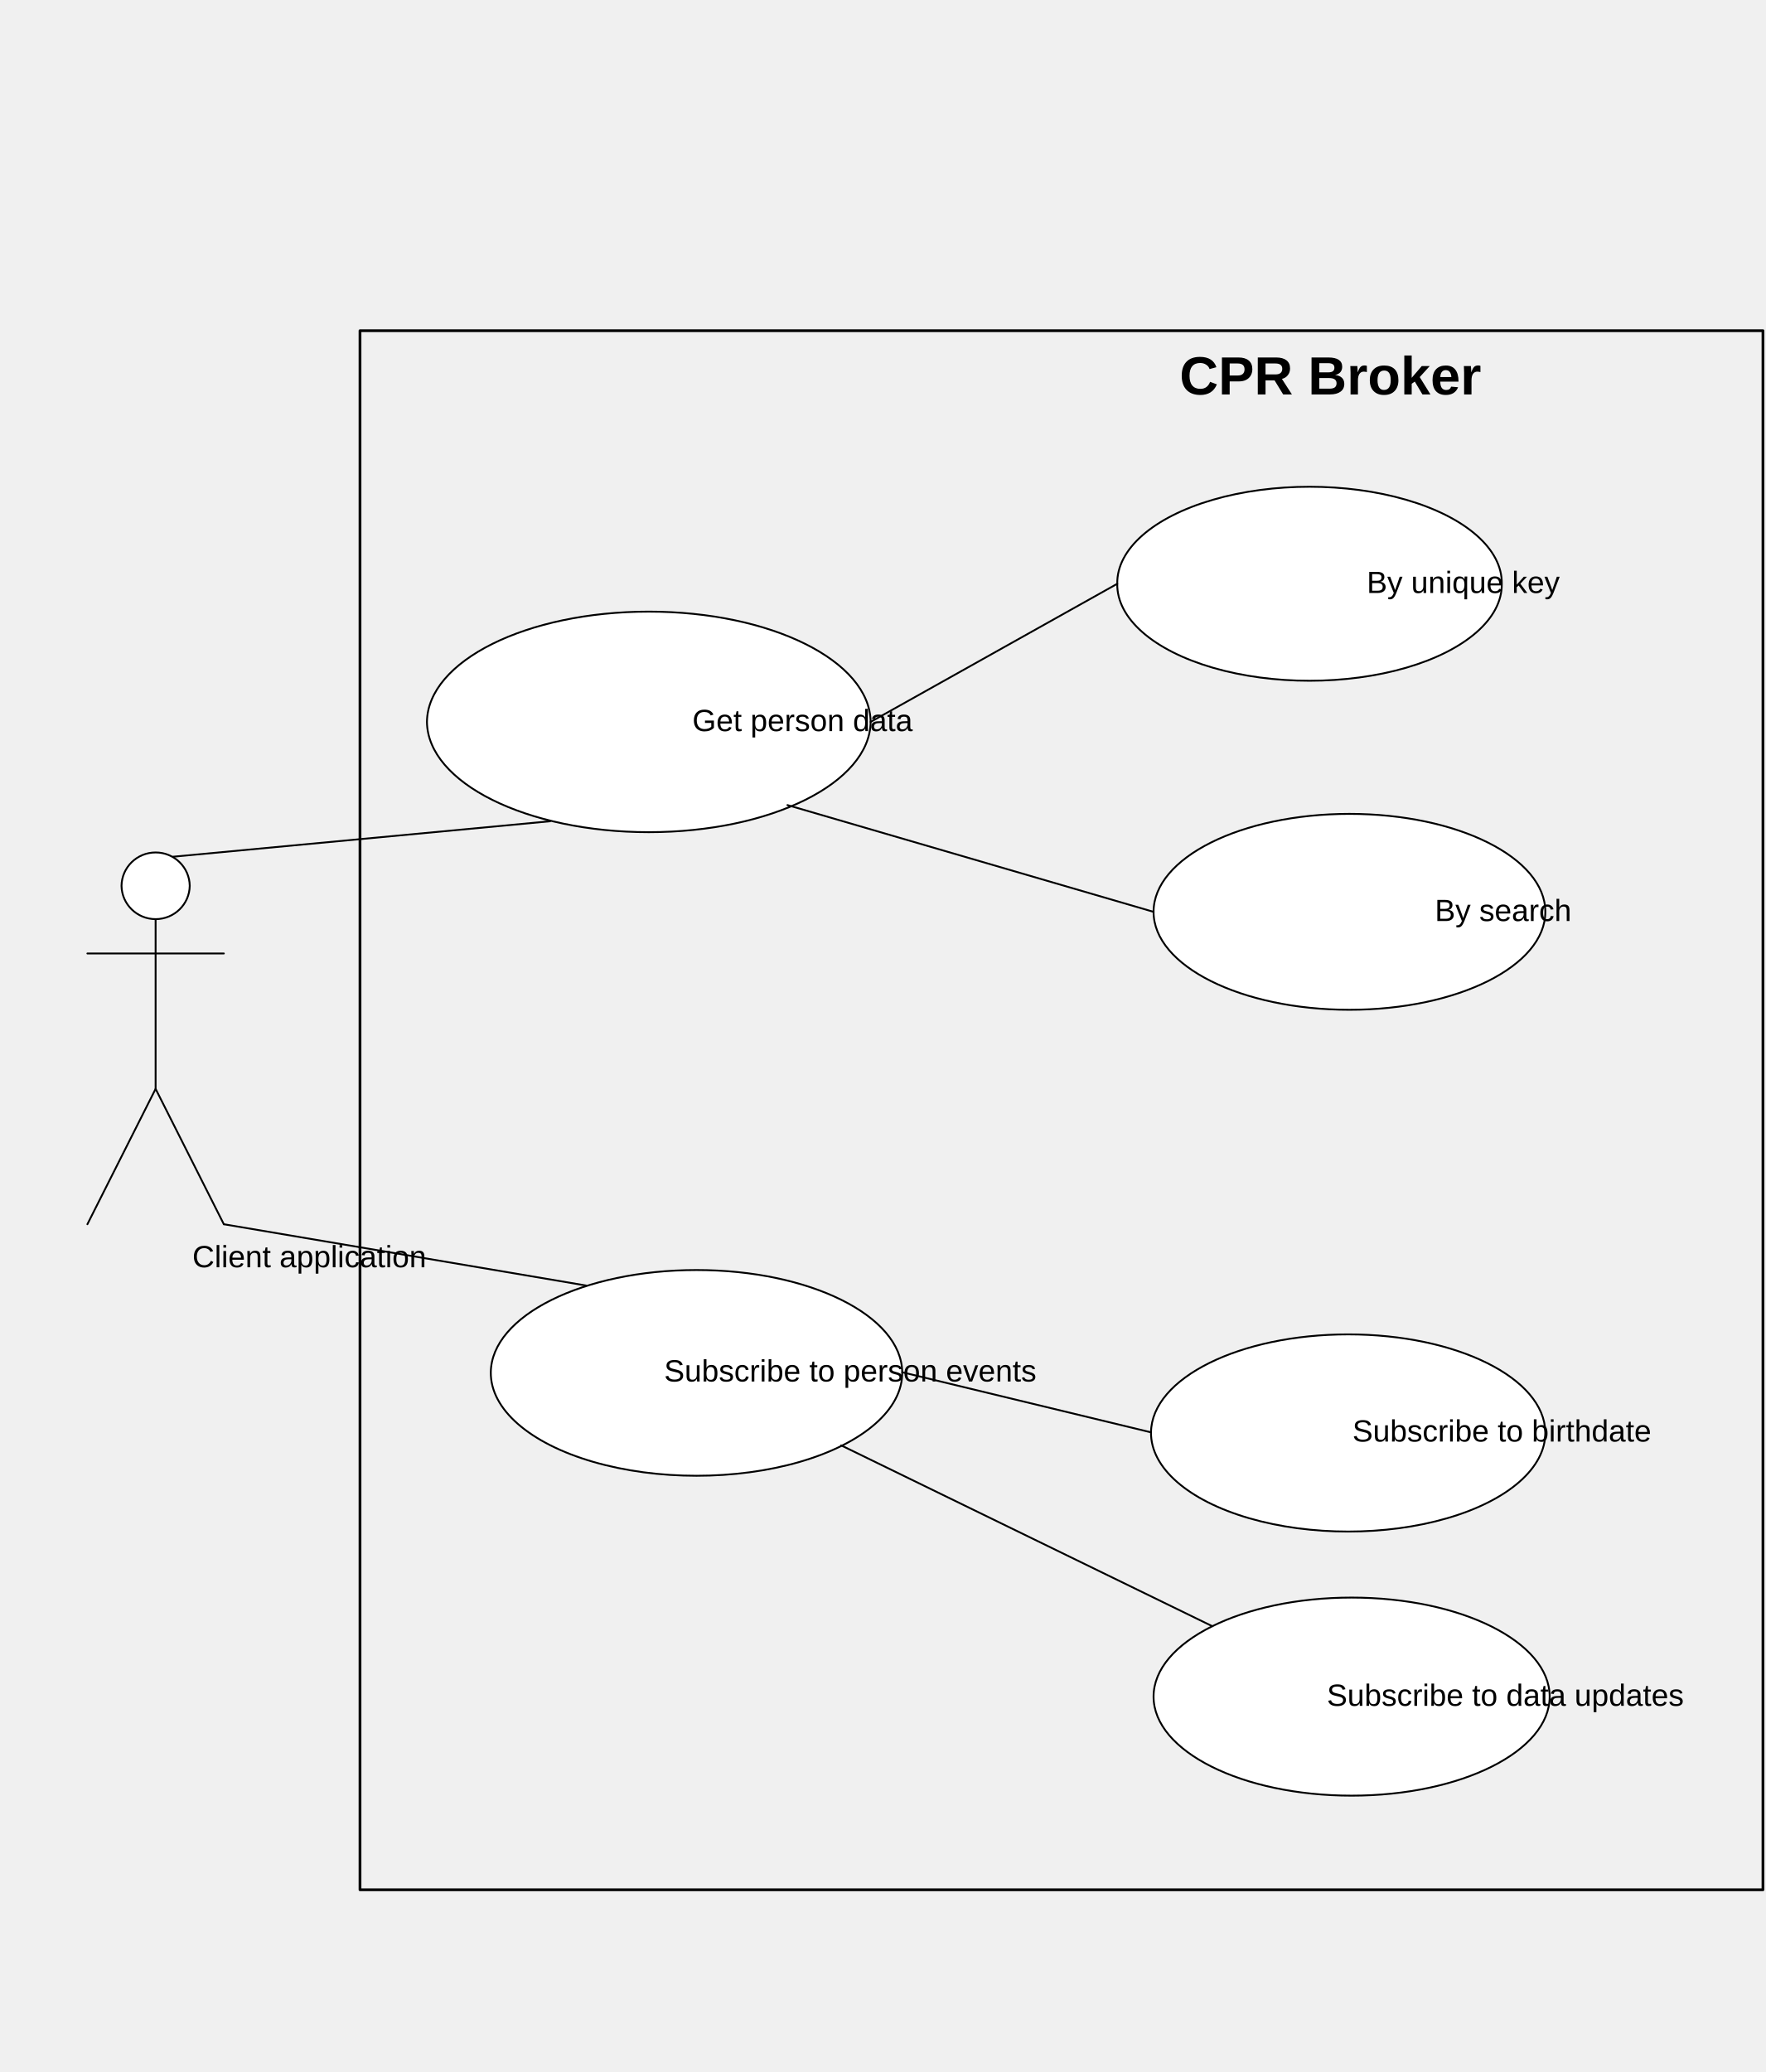
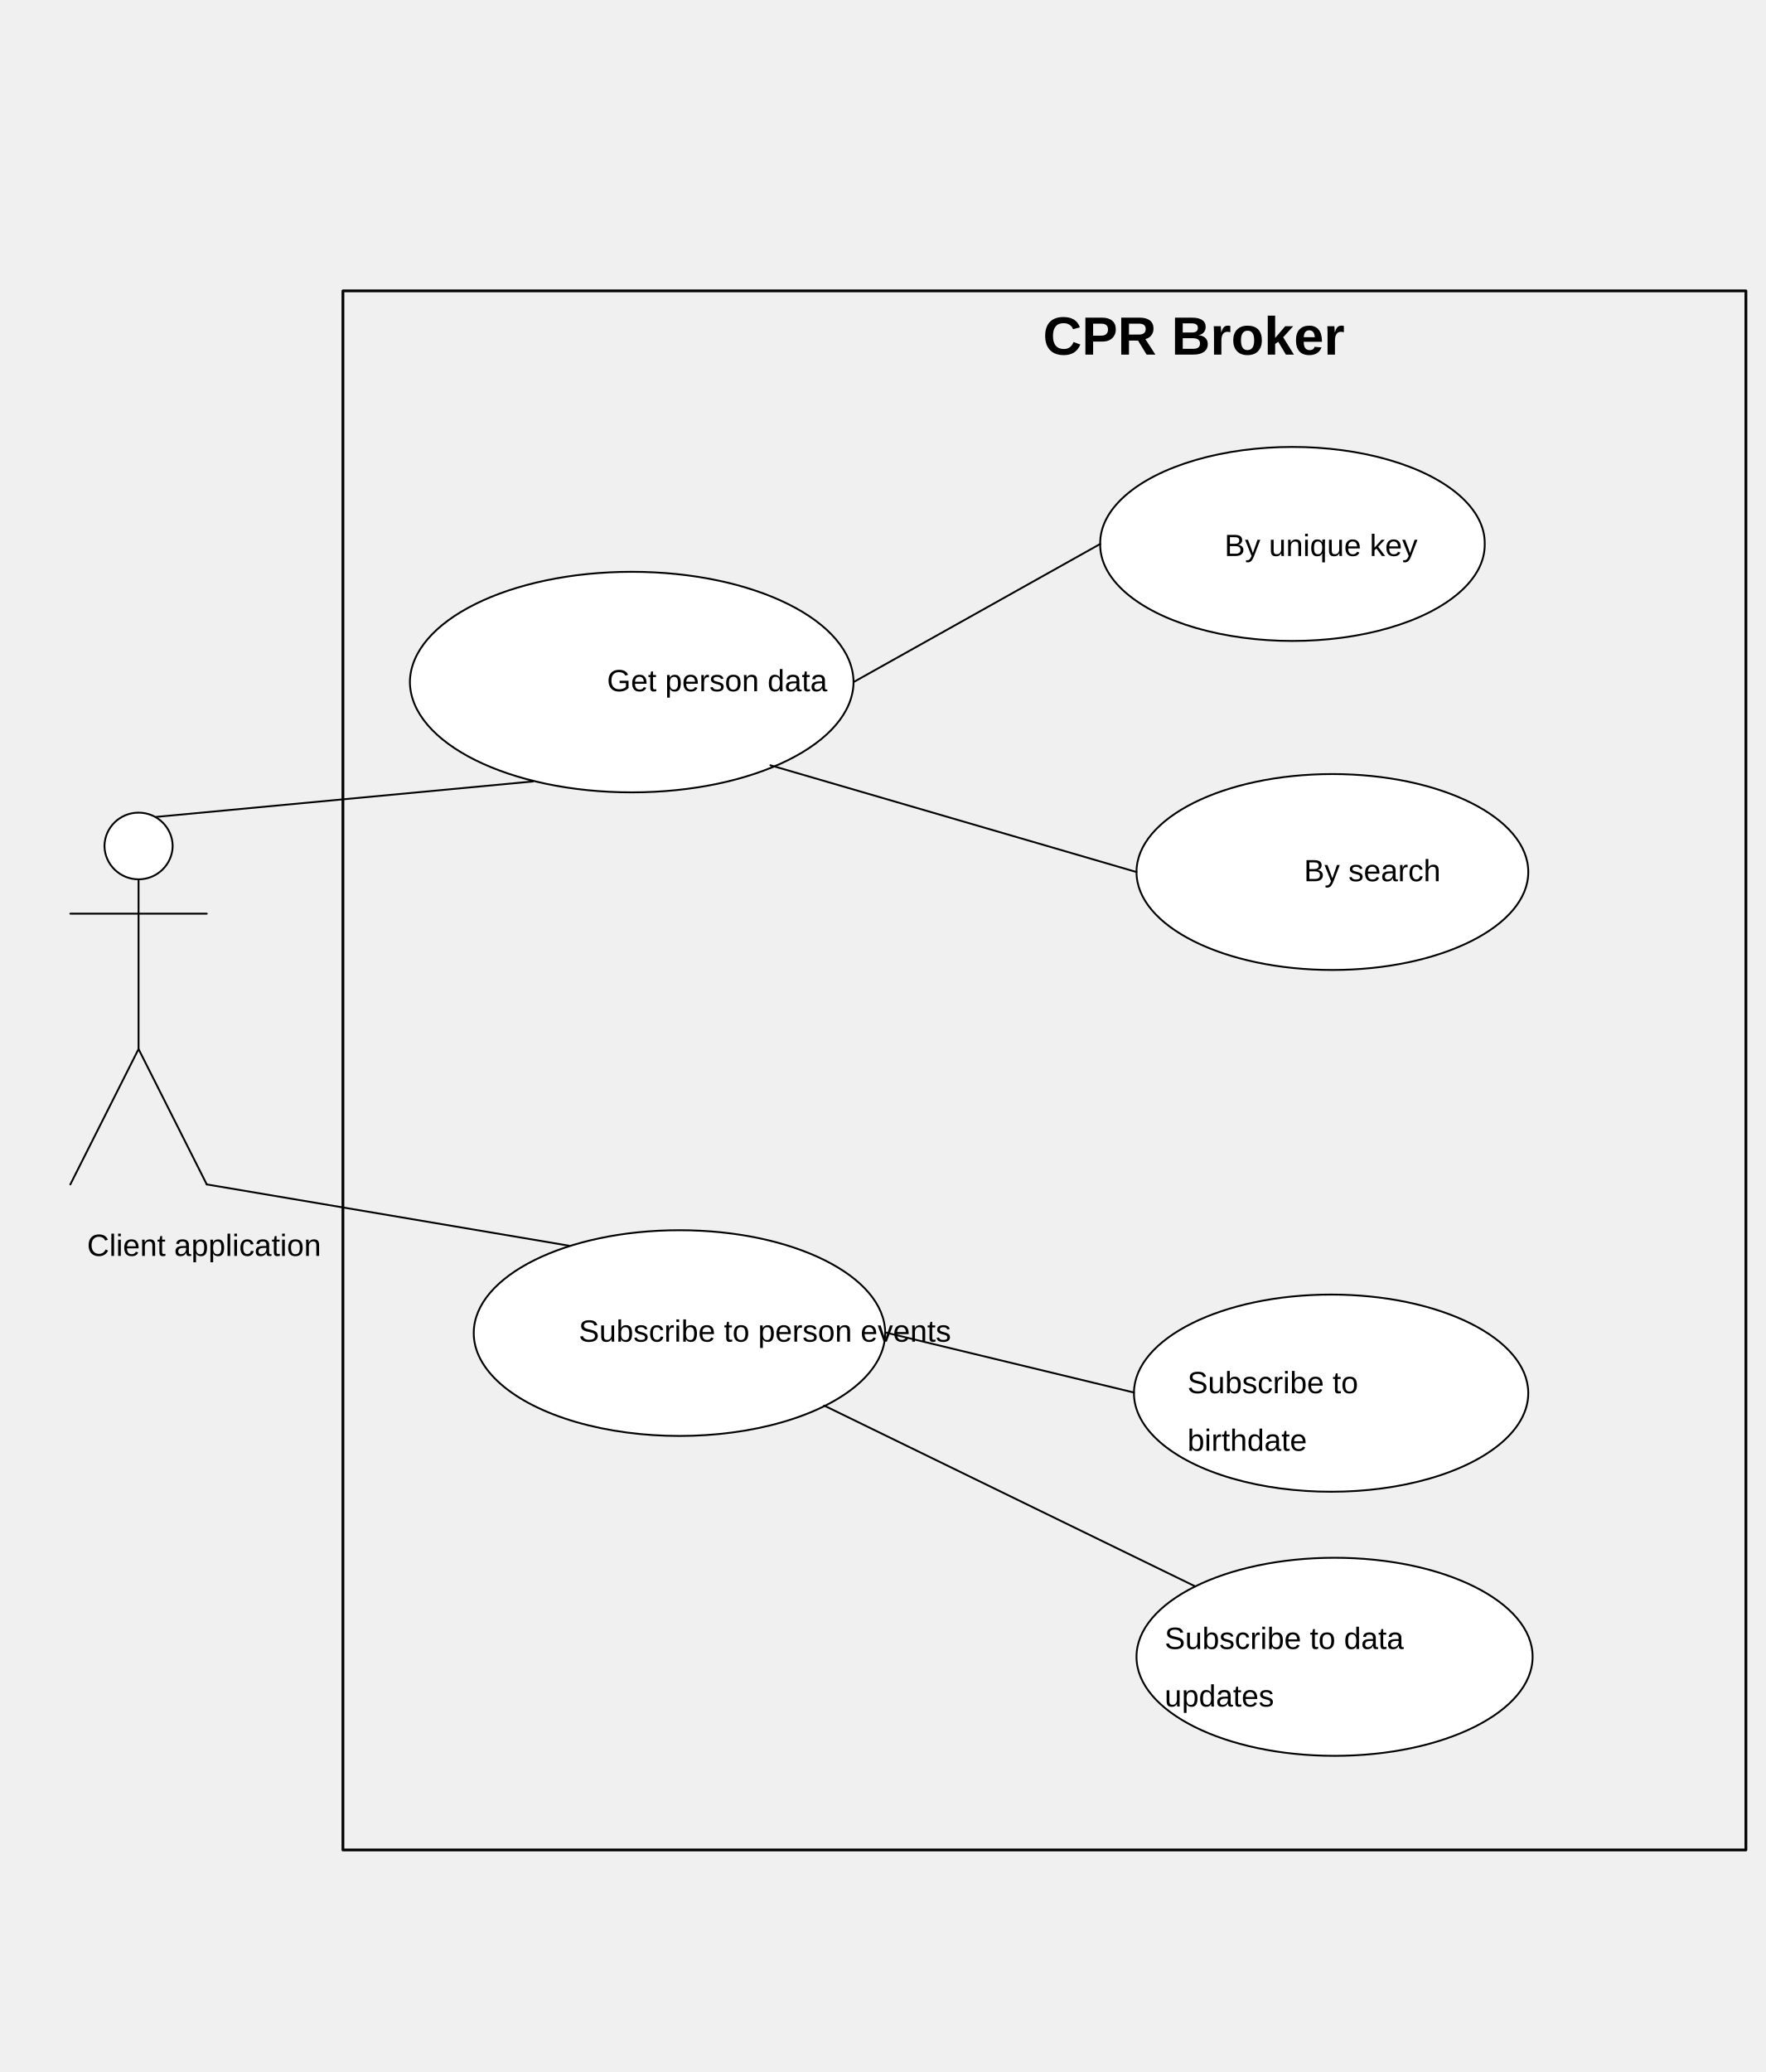
- <svg xmlns="http://www.w3.org/2000/svg" xmlns:ns1="http://schemas.microsoft.com/visio/2003/SVGExtensions/" width="6.388in" height="7.495in" viewBox="0 0 459.933 539.675" xml:space="preserve" color-interpolation-filters="sRGB" class="st8">
+ <svg xmlns="http://www.w3.org/2000/svg" xmlns:ns1="http://schemas.microsoft.com/visio/2003/SVGExtensions/" width="6.388in" height="7.495in" viewBox="0 0 459.933 539.675" xml:space="preserve" color-interpolation-filters="sRGB" class="st8" id="svg3364" version="1.1">
+   <defs id="defs3533">
+     <ns1:userDefs>
+       <ns1:ud ns1:val="VT0(0):26" ns1:nameU="UMLDiagramType" />
+       <ns1:ud ns1:val="VT14({78CAD159-84DD-4494-A0B0-DE71B38B7E65}):41" ns1:prompt="" ns1:nameU="UMLPageGUID" />
+     </ns1:userDefs>
+     <ns1:pageProperties ns1:shadowOffsetY="-8.50394" ns1:shadowOffsetX="8.50394" ns1:drawingUnits="24" ns1:pageScale="0.0393701" ns1:drawingScale="0.0393701" />
+     <ns1:userDefs>
+       <ns1:ud ns1:nameU="UMLShapeType" ns1:val="VT0(22):26" />
+       <ns1:ud ns1:nameU="UMLObjectGUID" ns1:val="VT4({4DFBCF0B-4A2A-44AE-9F80-B4192565D99F})" />
+       <ns1:ud ns1:nameU="UMLError" ns1:val="VT0(0):26" />
+       <ns1:ud ns1:nameU="BeginAngle" ns1:val="VT0(-0.50877983360021):32" />
+       <ns1:ud ns1:nameU="DX1" ns1:val="VT0(0.08056485828426):1" />
+       <ns1:ud ns1:nameU="UMLPresOption1" ns1:val="VT0(2):26" />
+       <ns1:ud ns1:nameU="UMLVersion" ns1:val="VT0(2):26" />
+       <ns1:ud ns1:nameU="DY1" ns1:val="VT0(-0.039244108460859):1" />
+       <ns1:ud ns1:nameU="visDescription" ns1:val="VT4(Indicates a classification relationship between a more general and a more specific element.)" />
+       <ns1:ud ns1:nameU="visVersion" ns1:val="VT0(12):26" />
+     </ns1:userDefs>
+     <ns1:userDefs>
+       <ns1:ud ns1:nameU="UMLShapeType" ns1:val="VT0(22):26" />
+       <ns1:ud ns1:nameU="UMLObjectGUID" ns1:val="VT4({0049CE30-E32C-4AE5-92FE-BF2B13A1A029})" />
+       <ns1:ud ns1:nameU="UMLError" ns1:val="VT0(0):26" />
+       <ns1:ud ns1:nameU="BeginAngle" ns1:val="VT0(-0.2438427043533):32" />
+       <ns1:ud ns1:nameU="DX1" ns1:val="VT0(0.054003757130047):1" />
+       <ns1:ud ns1:nameU="UMLPresOption1" ns1:val="VT0(2):26" />
+       <ns1:ud ns1:nameU="UMLVersion" ns1:val="VT0(2):26" />
+       <ns1:ud ns1:nameU="DY1" ns1:val="VT0(-0.013038312149623):1" />
+       <ns1:ud ns1:nameU="visDescription" ns1:val="VT4(Indicates a classification relationship between a more general and a more specific element.)" />
+       <ns1:ud ns1:nameU="visVersion" ns1:val="VT0(12):26" />
+     </ns1:userDefs>
+     <ns1:userDefs>
+       <ns1:ud ns1:nameU="UMLShapeType" ns1:val="VT0(24):26" />
+       <ns1:ud ns1:nameU="UMLError" ns1:val="VT0(0):26" />
+       <ns1:ud ns1:nameU="UMLObjectGUID" ns1:val="VT4({FC891974-0113-4674-9234-6D920F1D649E})" />
+       <ns1:ud ns1:nameU="UMLPresOption1" ns1:val="VT0(3):26" />
+       <ns1:ud ns1:nameU="UMLPresOption2" ns1:val="VT0(8):26" />
+       <ns1:ud ns1:nameU="UMLVersion" ns1:val="VT0(2):26" />
+       <ns1:ud ns1:nameU="visDescription" ns1:val="VT4(Represents a coherent unit of functionality provided by a system or class.)" />
+       <ns1:ud ns1:nameU="visVersion" ns1:val="VT0(12):26" />
+       <ns1:ud ns1:nameU="EnsureWidthOK" ns1:val="VT0(1.4330338232928):1" />
+       <ns1:ud ns1:nameU="DefaultWidth" ns1:val="VT0(1.4330338232928):1" />
+     </ns1:userDefs>
+     <ns1:textBlock ns1:margins="rect(4,4,4,4)" ns1:tabSpace="42.5197" />
+     <ns1:textRect cx="51.589" cy="513.88" width="103.18" height="28.8" />
+     <ns1:userDefs>
+       <ns1:ud ns1:nameU="UMLShapeType" ns1:val="VT0(24):26" />
+       <ns1:ud ns1:nameU="UMLError" ns1:val="VT0(0):26" />
+       <ns1:ud ns1:nameU="UMLObjectGUID" ns1:val="VT4({051EF7A4-686E-41C9-98C8-C7680BA431E2})" />
+       <ns1:ud ns1:nameU="UMLPresOption1" ns1:val="VT0(3):26" />
+       <ns1:ud ns1:nameU="UMLPresOption2" ns1:val="VT0(8):26" />
+       <ns1:ud ns1:nameU="UMLVersion" ns1:val="VT0(2):26" />
+       <ns1:ud ns1:nameU="visDescription" ns1:val="VT4(Represents a coherent unit of functionality provided by a system or class.)" />
+       <ns1:ud ns1:nameU="visVersion" ns1:val="VT0(12):26" />
+       <ns1:ud ns1:nameU="EnsureWidthOK" ns1:val="VT0(1.2229126685076):1" />
+       <ns1:ud ns1:nameU="DefaultWidth" ns1:val="VT0(1.2229126685076):1" />
+     </ns1:userDefs>
+     <ns1:textBlock ns1:margins="rect(4,4,4,4)" ns1:tabSpace="42.5197" />
+     <ns1:textRect cx="51.356" cy="513.997" width="88.05" height="28.8" />
+     <ns1:userDefs>
+       <ns1:ud ns1:nameU="UMLShapeType" ns1:val="VT0(36):26" />
+       <ns1:ud ns1:nameU="UMLObjectGUID" ns1:val="VT4({04510191-249A-4B4B-BFAE-9641954197AE})" />
+       <ns1:ud ns1:nameU="UMLError" ns1:val="VT0(0):26" />
+       <ns1:ud ns1:nameU="BeginAngle" ns1:val="VT0(-0.16753804710953):32" />
+       <ns1:ud ns1:nameU="EndAngle" ns1:val="VT0(-0.16753804710953):32" />
+       <ns1:ud ns1:nameU="UMLPresOption1" ns1:val="VT0(38464):26" />
+       <ns1:ud ns1:nameU="UMLSuppressOption" ns1:val="VT0(0):26" />
+       <ns1:ud ns1:nameU="Navigability" ns1:val="VT0(4096):26" />
+       <ns1:ud ns1:nameU="UMLVersion" ns1:val="VT0(2):26" />
+       <ns1:ud ns1:nameU="DX1" ns1:val="VT0(0.039308444075141):1" />
+       <ns1:ud ns1:nameU="DY1" ns1:val="VT0(-0.0066479773472605):1" />
+       <ns1:ud ns1:nameU="DX3" ns1:val="VT0(0.039308444075143):1" />
+       <ns1:ud ns1:nameU="DY3" ns1:val="VT0(-0.006647977347261):1" />
+       <ns1:ud ns1:nameU="visDescription" ns1:val="VT4(Indicates the participation of an actor in a use case.)" />
+       <ns1:ud ns1:nameU="visVersion" ns1:val="VT0(12):26" />
+     </ns1:userDefs>
+     <ns1:userDefs>
+       <ns1:ud ns1:nameU="UMLShapeType" ns1:val="VT0(24):26" />
+       <ns1:ud ns1:nameU="UMLError" ns1:val="VT0(0):26" />
+       <ns1:ud ns1:nameU="UMLObjectGUID" ns1:val="VT4({CABBC57F-2BFB-4E18-A1BA-11A03191C933})" />
+       <ns1:ud ns1:nameU="UMLPresOption1" ns1:val="VT0(3):26" />
+       <ns1:ud ns1:nameU="UMLPresOption2" ns1:val="VT0(8):26" />
+       <ns1:ud ns1:nameU="UMLVersion" ns1:val="VT0(2):26" />
+       <ns1:ud ns1:nameU="visDescription" ns1:val="VT4(Represents a coherent unit of functionality provided by a system or class.)" />
+       <ns1:ud ns1:nameU="visVersion" ns1:val="VT0(12):26" />
+       <ns1:ud ns1:nameU="EnsureWidthOK" ns1:val="VT0(1.4884880774431):1" />
+       <ns1:ud ns1:nameU="DefaultWidth" ns1:val="VT0(1.4884880774431):1" />
+     </ns1:userDefs>
+     <ns1:textBlock ns1:margins="rect(4,4,4,4)" ns1:tabSpace="42.5197" />
+     <ns1:textRect cx="53.586" cy="512.882" width="107.18" height="28.8" />
+     <ns1:userDefs>
+       <ns1:ud ns1:nameU="UMLShapeType" ns1:val="VT0(36):26" />
+       <ns1:ud ns1:nameU="UMLObjectGUID" ns1:val="VT4({0F798457-DA75-42A2-8E7B-04123107D8B6})" />
+       <ns1:ud ns1:nameU="UMLError" ns1:val="VT0(0):26" />
+       <ns1:ud ns1:nameU="BeginAngle" ns1:val="VT0(0.093769421540158):32" />
+       <ns1:ud ns1:nameU="EndAngle" ns1:val="VT0(0.093769421540164):32" />
+       <ns1:ud ns1:nameU="UMLPresOption1" ns1:val="VT0(38464):26" />
+       <ns1:ud ns1:nameU="UMLSuppressOption" ns1:val="VT0(0):26" />
+       <ns1:ud ns1:nameU="Navigability" ns1:val="VT0(4096):26" />
+       <ns1:ud ns1:nameU="UMLVersion" ns1:val="VT0(2):26" />
+       <ns1:ud ns1:nameU="DX1" ns1:val="VT0(0.040919810933916):1" />
+       <ns1:ud ns1:nameU="DY1" ns1:val="VT0(0.0038483126430799):1" />
+       <ns1:ud ns1:nameU="DX3" ns1:val="VT0(0.040919810933923):1" />
+       <ns1:ud ns1:nameU="DY3" ns1:val="VT0(0.0038483126430808):1" />
+       <ns1:ud ns1:nameU="visDescription" ns1:val="VT4(Indicates the participation of an actor in a use case.)" />
+       <ns1:ud ns1:nameU="visVersion" ns1:val="VT0(12):26" />
+     </ns1:userDefs>
+     <ns1:userDefs>
+       <ns1:ud ns1:nameU="UMLShapeType" ns1:val="VT0(25):26" />
+       <ns1:ud ns1:nameU="UMLObjectGUID" ns1:val="VT4({5EEDB773-5A6E-44BA-A61D-88D9182407D0})" />
+       <ns1:ud ns1:nameU="UMLError" ns1:val="VT0(0):26" />
+       <ns1:ud ns1:nameU="UMLPresOption1" ns1:val="VT0(3):26" />
+       <ns1:ud ns1:nameU="UMLVersion" ns1:val="VT0(2):26" />
+       <ns1:ud ns1:nameU="visDescription" ns1:val="VT4(Represents an actor which interacts with a use case.)" />
+       <ns1:ud ns1:nameU="visVersion" ns1:val="VT0(12):26" />
+       <ns1:ud ns1:nameU="EnsureWidthOK" ns1:val="VT0(0.75):0" />
+       <ns1:ud ns1:nameU="DefaultWidth" ns1:val="VT0(0.31889763779528):24" />
+       <ns1:ud ns1:nameU="DefaultHeight" ns1:val="VT0(0.87007874015748):24" />
+       <ns1:ud ns1:nameU="Row_11" ns1:val="VT0(0):26" />
+     </ns1:userDefs>
+     <ns1:textBlock ns1:margins="rect(4,4,4,4)" ns1:tabSpace="42.5197" />
+     <ns1:textRect cx="17.771" cy="548.477" width="71.16" height="17.604" />
+     <ns1:userDefs>
+       <ns1:ud ns1:nameU="UMLShapeType" ns1:val="VT0(71):26" />
+       <ns1:ud ns1:nameU="UMLVersion" ns1:val="VT0(2):26" />
+       <ns1:ud ns1:nameU="visDescription" ns1:val="VT4(Use to represent the boundary of a system.)" />
+       <ns1:ud ns1:nameU="visVersion" ns1:val="VT0(12):26" />
+     </ns1:userDefs>
+     <ns1:textBlock ns1:margins="rect(4,4,4,4)" ns1:tabSpace="42.5197" ns1:verticalAlign="0" />
+     <ns1:textRect cx="182.728" cy="143.752" width="365.46" height="20.304" />
+     <ns1:userDefs>
+       <ns1:ud ns1:nameU="UMLShapeType" ns1:val="VT0(22):26" />
+       <ns1:ud ns1:nameU="UMLObjectGUID" ns1:val="VT4({B79F195E-CEBD-43C8-A870-55370C71E1BB})" />
+       <ns1:ud ns1:nameU="UMLError" ns1:val="VT0(0):26" />
+       <ns1:ud ns1:nameU="BeginAngle" ns1:val="VT0(-0.29580431603484):32" />
+       <ns1:ud ns1:nameU="DX1" ns1:val="VT0(0.079475484979983):1" />
+       <ns1:ud ns1:nameU="UMLPresOption1" ns1:val="VT0(2):26" />
+       <ns1:ud ns1:nameU="UMLVersion" ns1:val="VT0(2):26" />
+       <ns1:ud ns1:nameU="DY1" ns1:val="VT0(-0.023167845163562):1" />
+       <ns1:ud ns1:nameU="visDescription" ns1:val="VT4(Indicates a classification relationship between a more general and a more specific element.)" />
+       <ns1:ud ns1:nameU="visVersion" ns1:val="VT0(12):26" />
+     </ns1:userDefs>
+     <ns1:userDefs>
+       <ns1:ud ns1:nameU="UMLShapeType" ns1:val="VT0(22):26" />
+       <ns1:ud ns1:nameU="UMLObjectGUID" ns1:val="VT4({D7D4BE88-5690-4A37-8E85-9B887B774D46})" />
+       <ns1:ud ns1:nameU="UMLError" ns1:val="VT0(0):26" />
+       <ns1:ud ns1:nameU="BeginAngle" ns1:val="VT0(0.59443634509427):32" />
+       <ns1:ud ns1:nameU="DX1" ns1:val="VT0(0.05353717757313):1" />
+       <ns1:ud ns1:nameU="UMLPresOption1" ns1:val="VT0(2):26" />
+       <ns1:ud ns1:nameU="UMLVersion" ns1:val="VT0(2):26" />
+       <ns1:ud ns1:nameU="DY1" ns1:val="VT0(0.02998306133814):1" />
+       <ns1:ud ns1:nameU="visDescription" ns1:val="VT4(Indicates a classification relationship between a more general and a more specific element.)" />
+       <ns1:ud ns1:nameU="visVersion" ns1:val="VT0(12):26" />
+     </ns1:userDefs>
+     <ns1:userDefs>
+       <ns1:ud ns1:nameU="UMLShapeType" ns1:val="VT0(24):26" />
+       <ns1:ud ns1:nameU="UMLError" ns1:val="VT0(0):26" />
+       <ns1:ud ns1:nameU="UMLObjectGUID" ns1:val="VT4({51779E0B-A7F9-4CC3-9C6E-D2C0F2CC47E7})" />
+       <ns1:ud ns1:nameU="UMLPresOption1" ns1:val="VT0(3):26" />
+       <ns1:ud ns1:nameU="UMLPresOption2" ns1:val="VT0(8):26" />
+       <ns1:ud ns1:nameU="UMLVersion" ns1:val="VT0(2):26" />
+       <ns1:ud ns1:nameU="visDescription" ns1:val="VT4(Represents a coherent unit of functionality provided by a system or class.)" />
+       <ns1:ud ns1:nameU="visVersion" ns1:val="VT0(12):26" />
+       <ns1:ud ns1:nameU="EnsureWidthOK" ns1:val="VT0(0.8):0" />
+       <ns1:ud ns1:nameU="DefaultWidth" ns1:val="VT0(0.8):0" />
+     </ns1:userDefs>
+     <ns1:textBlock ns1:margins="rect(4,4,4,4)" ns1:tabSpace="42.5197" />
+     <ns1:textRect cx="51.024" cy="514.163" width="54" height="28.8" />
+     <ns1:userDefs>
+       <ns1:ud ns1:nameU="UMLShapeType" ns1:val="VT0(24):26" />
+       <ns1:ud ns1:nameU="UMLError" ns1:val="VT0(0):26" />
+       <ns1:ud ns1:nameU="UMLObjectGUID" ns1:val="VT4({076051DE-BD0B-46A1-8474-1BCE38B13FB5})" />
+       <ns1:ud ns1:nameU="UMLPresOption1" ns1:val="VT0(3):26" />
+       <ns1:ud ns1:nameU="UMLPresOption2" ns1:val="VT0(8):26" />
+       <ns1:ud ns1:nameU="UMLVersion" ns1:val="VT0(2):26" />
+       <ns1:ud ns1:nameU="visDescription" ns1:val="VT4(Represents a coherent unit of functionality provided by a system or class.)" />
+       <ns1:ud ns1:nameU="visVersion" ns1:val="VT0(12):26" />
+       <ns1:ud ns1:nameU="EnsureWidthOK" ns1:val="VT0(0.83999717168142):1" />
+       <ns1:ud ns1:nameU="DefaultWidth" ns1:val="VT0(0.83999717168142):1" />
+     </ns1:userDefs>
+     <ns1:textBlock ns1:margins="rect(4,4,4,4)" ns1:tabSpace="42.5197" />
+     <ns1:textRect cx="50.082" cy="514.634" width="60.48" height="28.8" />
+     <ns1:textBlock ns1:margins="rect(4,4,4,4)" ns1:tabSpace="42.5197" />
+     <ns1:textRect cx="90.055" cy="514.073" width="180.12" height="51.204" />
+     <ns1:userDefs>
+       <ns1:ud ns1:nameU="UMLShapeType" ns1:val="VT0(24):26" />
+       <ns1:ud ns1:nameU="UMLError" ns1:val="VT0(0):26" />
+       <ns1:ud ns1:nameU="UMLObjectGUID" ns1:val="VT4({25871A78-80A7-4E35-8A16-056C7373168E})" />
+       <ns1:ud ns1:nameU="UMLPresOption1" ns1:val="VT0(3):26" />
+       <ns1:ud ns1:nameU="UMLPresOption2" ns1:val="VT0(8):26" />
+       <ns1:ud ns1:nameU="UMLVersion" ns1:val="VT0(2):26" />
+       <ns1:ud ns1:nameU="visDescription" ns1:val="VT4(Represents a coherent unit of functionality provided by a system or class.)" />
+       <ns1:ud ns1:nameU="visVersion" ns1:val="VT0(12):26" />
+       <ns1:ud ns1:nameU="EnsureWidthOK" ns1:val="VT0(0.9388436072283):1" />
+       <ns1:ud ns1:nameU="DefaultWidth" ns1:val="VT0(0.9388436072283):1" />
+     </ns1:userDefs>
+     <ns1:textBlock ns1:margins="rect(4,4,4,4)" ns1:tabSpace="42.5197" />
+     <ns1:textRect cx="57.786" cy="510.782" width="67.6" height="28.8" />
+   </defs>
  <ns1:documentProperties ns1:langID="1033" ns1:metric="true" ns1:viewMarkup="false">
    <ns1:userDefs>
      <ns1:ud ns1:nameU="msvNoAutoConnect" ns1:val="VT0(1):26" />
      <ns1:ud ns1:nameU="msvNoApplyDataGraphicAfterLink" ns1:val="VT0(1):5" />
    </ns1:userDefs>
  </ns1:documentProperties>
-   <style type="text/css">
+   <style type="text/css" id="style3366">
	
		.st1 {fill:#ffffff;stroke:#000000;stroke-linecap:round;stroke-linejoin:round;stroke-width:0.48}
		.st2 {fill:#000000;font-family:Arial;font-size:0.667em}
		.st3 {fill:#cdcdcd;font-family:Arial;font-size:3em;font-weight:bold}
		.st4 {stroke:#000000;stroke-linecap:round;stroke-linejoin:round;stroke-width:0.48}
		.st5 {fill:none;stroke:#000000;stroke-linecap:round;stroke-linejoin:round;stroke-width:0.72}
		.st6 {fill:#000000;font-family:Arial;font-size:1.167em;font-weight:bold}
		.st7 {fill:#ffffff}
		.st8 {fill:none;fill-rule:evenodd;font-size:12;overflow:visible;stroke-linecap:square;stroke-miterlimit:3}
	
	</style>
-   <g ns1:mID="0" ns1:index="1" ns1:groupContext="foregroundPage">
-     <ns1:userDefs>
-       <ns1:ud ns1:nameU="UMLDiagramType" ns1:val="VT0(0):26" />
-       <ns1:ud ns1:nameU="UMLPageGUID" ns1:prompt="" ns1:val="VT14({78CAD159-84DD-4494-A0B0-DE71B38B7E65}):41" />
-     </ns1:userDefs>
-     <ns1:pageProperties ns1:drawingScale="0.0393701" ns1:pageScale="0.0393701" ns1:drawingUnits="24" ns1:shadowOffsetX="8.50394" ns1:shadowOffsetY="-8.50394" />
-     <g id="shape1-1" ns1:mID="1" ns1:groupContext="shape" transform="translate(111.199,-322.754)">
-       <ns1:userDefs>
-         <ns1:ud ns1:nameU="UMLShapeType" ns1:val="VT0(24):26" />
-         <ns1:ud ns1:nameU="UMLError" ns1:val="VT0(0):26" />
-         <ns1:ud ns1:nameU="UMLObjectGUID" ns1:val="VT4({25871A78-80A7-4E35-8A16-056C7373168E})" />
-         <ns1:ud ns1:nameU="UMLPresOption1" ns1:val="VT0(3):26" />
-         <ns1:ud ns1:nameU="UMLPresOption2" ns1:val="VT0(8):26" />
-         <ns1:ud ns1:nameU="UMLVersion" ns1:val="VT0(2):26" />
-         <ns1:ud ns1:nameU="visDescription" ns1:val="VT4(Represents a coherent unit of functionality provided by a system or class.)" />
-         <ns1:ud ns1:nameU="visVersion" ns1:val="VT0(12):26" />
-         <ns1:ud ns1:nameU="EnsureWidthOK" ns1:val="VT0(0.9388436072283):1" />
-         <ns1:ud ns1:nameU="DefaultWidth" ns1:val="VT0(0.9388436072283):1" />
-       </ns1:userDefs>
-       <ns1:textBlock ns1:margins="rect(4,4,4,4)" ns1:tabSpace="42.5197" />
-       <ns1:textRect cx="57.786" cy="510.782" width="67.6" height="28.8" />
-       <path d="M0 510.78 A57.786 28.893 0 0 1 115.57 510.78 A57.786 28.893 0 0 1 0 510.78 Z" class="st1" />
-       <text x="29.1" y="513.18" class="st2" ns1:langID="1033">
-         <ns1:paragraph ns1:horizAlign="1" />
-         <ns1:tabList />Get person data</text>
-     </g>
-     <g id="shape2-4" ns1:mID="2" ns1:groupContext="shape" transform="translate(139.911,-539.675)">
-       <ns1:textBlock ns1:margins="rect(4,4,4,4)" ns1:tabSpace="42.5197" />
-       <ns1:textRect cx="90.055" cy="514.073" width="180.12" height="51.204" />
-       <text x="9" y="524.87" class="st3" ns1:langID="1033">
-         <ns1:paragraph ns1:horizAlign="1" />
-         <ns1:tabList />Use Case</text>
-     </g>
-     <g id="shape3-6" ns1:mID="3" ns1:groupContext="shape" transform="translate(291.016,-362.585)">
-       <ns1:userDefs>
-         <ns1:ud ns1:nameU="UMLShapeType" ns1:val="VT0(24):26" />
-         <ns1:ud ns1:nameU="UMLError" ns1:val="VT0(0):26" />
-         <ns1:ud ns1:nameU="UMLObjectGUID" ns1:val="VT4({076051DE-BD0B-46A1-8474-1BCE38B13FB5})" />
-         <ns1:ud ns1:nameU="UMLPresOption1" ns1:val="VT0(3):26" />
-         <ns1:ud ns1:nameU="UMLPresOption2" ns1:val="VT0(8):26" />
-         <ns1:ud ns1:nameU="UMLVersion" ns1:val="VT0(2):26" />
-         <ns1:ud ns1:nameU="visDescription" ns1:val="VT4(Represents a coherent unit of functionality provided by a system or class.)" />
-         <ns1:ud ns1:nameU="visVersion" ns1:val="VT0(12):26" />
-         <ns1:ud ns1:nameU="EnsureWidthOK" ns1:val="VT0(0.83999717168142):1" />
-         <ns1:ud ns1:nameU="DefaultWidth" ns1:val="VT0(0.83999717168142):1" />
-       </ns1:userDefs>
-       <ns1:textBlock ns1:margins="rect(4,4,4,4)" ns1:tabSpace="42.5197" />
-       <ns1:textRect cx="50.082" cy="514.634" width="60.48" height="28.8" />
-       <path d="M0 514.63 A50.082 25.041 0 1 1 100.16 514.63 A50.082 25.041 0 1 1 0 514.63 Z" class="st1" />
-       <text x="24.96" y="517.03" class="st2" ns1:langID="1033">
-         <ns1:paragraph ns1:horizAlign="1" />
-         <ns1:tabList />By unique key</text>
-     </g>
-     <g id="shape4-9" ns1:mID="4" ns1:groupContext="shape" transform="translate(300.472,-276.664)">
-       <ns1:userDefs>
-         <ns1:ud ns1:nameU="UMLShapeType" ns1:val="VT0(24):26" />
-         <ns1:ud ns1:nameU="UMLError" ns1:val="VT0(0):26" />
-         <ns1:ud ns1:nameU="UMLObjectGUID" ns1:val="VT4({51779E0B-A7F9-4CC3-9C6E-D2C0F2CC47E7})" />
-         <ns1:ud ns1:nameU="UMLPresOption1" ns1:val="VT0(3):26" />
-         <ns1:ud ns1:nameU="UMLPresOption2" ns1:val="VT0(8):26" />
-         <ns1:ud ns1:nameU="UMLVersion" ns1:val="VT0(2):26" />
-         <ns1:ud ns1:nameU="visDescription" ns1:val="VT4(Represents a coherent unit of functionality provided by a system or class.)" />
-         <ns1:ud ns1:nameU="visVersion" ns1:val="VT0(12):26" />
-         <ns1:ud ns1:nameU="EnsureWidthOK" ns1:val="VT0(0.8):0" />
-         <ns1:ud ns1:nameU="DefaultWidth" ns1:val="VT0(0.8):0" />
-       </ns1:userDefs>
-       <ns1:textBlock ns1:margins="rect(4,4,4,4)" ns1:tabSpace="42.5197" />
-       <ns1:textRect cx="51.024" cy="514.163" width="54" height="28.8" />
-       <path d="M0 514.16 A51.024 25.512 0 1 1 102.05 514.16 A51.024 25.512 0 1 1 0 514.16 Z" class="st1" />
-       <text x="33.24" y="516.56" class="st2" ns1:langID="1033">
-         <ns1:paragraph ns1:horizAlign="1" />
-         <ns1:tabList />By search</text>
-     </g>
-     <g id="group5-12" transform="translate(226.772,-351.647)" ns1:mID="5" ns1:groupContext="group">
-       <ns1:userDefs>
-         <ns1:ud ns1:nameU="UMLShapeType" ns1:val="VT0(22):26" />
-         <ns1:ud ns1:nameU="UMLObjectGUID" ns1:val="VT4({D7D4BE88-5690-4A37-8E85-9B887B774D46})" />
-         <ns1:ud ns1:nameU="UMLError" ns1:val="VT0(0):26" />
-         <ns1:ud ns1:nameU="BeginAngle" ns1:val="VT0(0.59443634509427):32" />
-         <ns1:ud ns1:nameU="DX1" ns1:val="VT0(0.05353717757313):1" />
-         <ns1:ud ns1:nameU="UMLPresOption1" ns1:val="VT0(2):26" />
-         <ns1:ud ns1:nameU="UMLVersion" ns1:val="VT0(2):26" />
-         <ns1:ud ns1:nameU="DY1" ns1:val="VT0(0.02998306133814):1" />
-         <ns1:ud ns1:nameU="visDescription" ns1:val="VT4(Indicates a classification relationship between a more general and a more specific element.)" />
-         <ns1:ud ns1:nameU="visVersion" ns1:val="VT0(12):26" />
-       </ns1:userDefs>
-       <g id="shape6-13" ns1:mID="6" ns1:groupContext="shape" transform="translate(9.99724,24.8)">
- 				</g>
-       <g id="shape5-14" ns1:mID="5" ns1:groupContext="groupContent">
-         <path d="M0 539.67 L64.24 503.7" class="st4" />
-       </g>
-     </g>
-     <g id="group7-17" transform="translate(205.102,-329.977)" ns1:mID="7" ns1:groupContext="group">
-       <ns1:userDefs>
-         <ns1:ud ns1:nameU="UMLShapeType" ns1:val="VT0(22):26" />
-         <ns1:ud ns1:nameU="UMLObjectGUID" ns1:val="VT4({B79F195E-CEBD-43C8-A870-55370C71E1BB})" />
-         <ns1:ud ns1:nameU="UMLError" ns1:val="VT0(0):26" />
-         <ns1:ud ns1:nameU="BeginAngle" ns1:val="VT0(-0.29580431603484):32" />
-         <ns1:ud ns1:nameU="DX1" ns1:val="VT0(0.079475484979983):1" />
-         <ns1:ud ns1:nameU="UMLPresOption1" ns1:val="VT0(2):26" />
-         <ns1:ud ns1:nameU="UMLVersion" ns1:val="VT0(2):26" />
-         <ns1:ud ns1:nameU="DY1" ns1:val="VT0(-0.023167845163562):1" />
-         <ns1:ud ns1:nameU="visDescription" ns1:val="VT4(Indicates a classification relationship between a more general and a more specific element.)" />
-         <ns1:ud ns1:nameU="visVersion" ns1:val="VT0(12):26" />
-       </ns1:userDefs>
-       <g id="shape8-18" ns1:mID="8" ns1:groupContext="shape" transform="translate(4.78842,24.8)">
- 				</g>
-       <g id="shape7-19" ns1:mID="7" ns1:groupContext="groupContent">
-         <path d="M0 539.67 L95.37 567.48" class="st4" />
-       </g>
-     </g>
-     <g id="shape9-22" ns1:mID="9" ns1:groupContext="shape" transform="translate(93.7568,-47.469)">
-       <ns1:userDefs>
-         <ns1:ud ns1:nameU="UMLShapeType" ns1:val="VT0(71):26" />
-         <ns1:ud ns1:nameU="UMLVersion" ns1:val="VT0(2):26" />
-         <ns1:ud ns1:nameU="visDescription" ns1:val="VT4(Use to represent the boundary of a system.)" />
-         <ns1:ud ns1:nameU="visVersion" ns1:val="VT0(12):26" />
-       </ns1:userDefs>
-       <ns1:textBlock ns1:margins="rect(4,4,4,4)" ns1:tabSpace="42.5197" ns1:verticalAlign="0" />
-       <ns1:textRect cx="182.728" cy="143.752" width="365.46" height="20.304" />
-       <rect x="0" y="133.601" width="365.456" height="406.074" class="st5" />
-       <text x="143.44" y="150.2" class="st6" ns1:langID="1033">
-         <ns1:paragraph ns1:horizAlign="1" />
-         <ns1:tabList />CPR Broker</text>
-     </g>
-     <g id="shape10-25" ns1:mID="10" ns1:groupContext="shape" transform="translate(22.7489,-220.805)">
-       <ns1:userDefs>
-         <ns1:ud ns1:nameU="UMLShapeType" ns1:val="VT0(25):26" />
-         <ns1:ud ns1:nameU="UMLObjectGUID" ns1:val="VT4({5EEDB773-5A6E-44BA-A61D-88D9182407D0})" />
-         <ns1:ud ns1:nameU="UMLError" ns1:val="VT0(0):26" />
-         <ns1:ud ns1:nameU="UMLPresOption1" ns1:val="VT0(3):26" />
-         <ns1:ud ns1:nameU="UMLVersion" ns1:val="VT0(2):26" />
-         <ns1:ud ns1:nameU="visDescription" ns1:val="VT4(Represents an actor which interacts with a use case.)" />
-         <ns1:ud ns1:nameU="visVersion" ns1:val="VT0(12):26" />
-         <ns1:ud ns1:nameU="EnsureWidthOK" ns1:val="VT0(0.75):0" />
-         <ns1:ud ns1:nameU="DefaultWidth" ns1:val="VT0(0.31889763779528):24" />
-         <ns1:ud ns1:nameU="DefaultHeight" ns1:val="VT0(0.87007874015748):24" />
-         <ns1:ud ns1:nameU="Row_11" ns1:val="VT0(0):26" />
-       </ns1:userDefs>
-       <ns1:textBlock ns1:margins="rect(4,4,4,4)" ns1:tabSpace="42.5197" />
-       <ns1:textRect cx="17.771" cy="548.477" width="71.16" height="17.604" />
-       <path d="M8.89 451.52 A8.886 8.816 0 0 1 26.66 451.52 A8.886 8.816 0 0 1 8.89 451.52 Z" class="st7" />
-       <path d="M0 469.15 L35.54 469.15" class="st4" />
-       <path d="M17.77 504.41 L35.54 539.67" class="st4" />
-       <path d="M17.77 460.33 L17.77 504.41 L0 539.67" class="st4" />
-       <path d="M8.89 451.52 A8.886 8.816 0 0 1 26.66 451.52 A8.886 8.816 0 0 1 8.89 451.52" class="st4" />
-       <text x="-12.69" y="550.88" class="st2" ns1:langID="1033">
-         <ns1:paragraph ns1:horizAlign="1" />
-         <ns1:tabList />Client application</text>
-     </g>
-     <g id="group11-32" transform="translate(45.0699,-314.066)" ns1:mID="11" ns1:groupContext="group">
-       <ns1:userDefs>
-         <ns1:ud ns1:nameU="UMLShapeType" ns1:val="VT0(36):26" />
-         <ns1:ud ns1:nameU="UMLObjectGUID" ns1:val="VT4({0F798457-DA75-42A2-8E7B-04123107D8B6})" />
-         <ns1:ud ns1:nameU="UMLError" ns1:val="VT0(0):26" />
-         <ns1:ud ns1:nameU="BeginAngle" ns1:val="VT0(0.093769421540158):32" />
-         <ns1:ud ns1:nameU="EndAngle" ns1:val="VT0(0.093769421540164):32" />
-         <ns1:ud ns1:nameU="UMLPresOption1" ns1:val="VT0(38464):26" />
-         <ns1:ud ns1:nameU="UMLSuppressOption" ns1:val="VT0(0):26" />
-         <ns1:ud ns1:nameU="Navigability" ns1:val="VT0(4096):26" />
-         <ns1:ud ns1:nameU="UMLVersion" ns1:val="VT0(2):26" />
-         <ns1:ud ns1:nameU="DX1" ns1:val="VT0(0.040919810933916):1" />
-         <ns1:ud ns1:nameU="DY1" ns1:val="VT0(0.0038483126430799):1" />
-         <ns1:ud ns1:nameU="DX3" ns1:val="VT0(0.040919810933923):1" />
-         <ns1:ud ns1:nameU="DY3" ns1:val="VT0(0.0038483126430808):1" />
-         <ns1:ud ns1:nameU="visDescription" ns1:val="VT4(Indicates the participation of an actor in a use case.)" />
-         <ns1:ud ns1:nameU="visVersion" ns1:val="VT0(12):26" />
-       </ns1:userDefs>
-       <g id="shape12-33" ns1:mID="12" ns1:groupContext="shape" transform="translate(7.53833,-8.29122)">
- 				</g>
-       <g id="shape13-34" ns1:mID="13" ns1:groupContext="shape" transform="translate(8.49173,19.4464)">
- 				</g>
-       <g id="shape14-35" ns1:mID="14" ns1:groupContext="shape" transform="translate(81.7158,-16.0196)">
- 				</g>
-       <g id="shape15-36" ns1:mID="15" ns1:groupContext="shape" transform="translate(82.6692,11.718)">
- 				</g>
-       <g id="shape11-37" ns1:mID="11" ns1:groupContext="groupContent">
-         <path d="M0 537.21 L98.21 527.97" class="st4" />
-       </g>
-     </g>
-     <g id="shape16-40" ns1:mID="16" ns1:groupContext="shape" transform="translate(127.832,-155.458)">
-       <ns1:userDefs>
-         <ns1:ud ns1:nameU="UMLShapeType" ns1:val="VT0(24):26" />
-         <ns1:ud ns1:nameU="UMLError" ns1:val="VT0(0):26" />
-         <ns1:ud ns1:nameU="UMLObjectGUID" ns1:val="VT4({CABBC57F-2BFB-4E18-A1BA-11A03191C933})" />
-         <ns1:ud ns1:nameU="UMLPresOption1" ns1:val="VT0(3):26" />
-         <ns1:ud ns1:nameU="UMLPresOption2" ns1:val="VT0(8):26" />
-         <ns1:ud ns1:nameU="UMLVersion" ns1:val="VT0(2):26" />
-         <ns1:ud ns1:nameU="visDescription" ns1:val="VT4(Represents a coherent unit of functionality provided by a system or class.)" />
-         <ns1:ud ns1:nameU="visVersion" ns1:val="VT0(12):26" />
-         <ns1:ud ns1:nameU="EnsureWidthOK" ns1:val="VT0(1.4884880774431):1" />
-         <ns1:ud ns1:nameU="DefaultWidth" ns1:val="VT0(1.4884880774431):1" />
-       </ns1:userDefs>
-       <ns1:textBlock ns1:margins="rect(4,4,4,4)" ns1:tabSpace="42.5197" />
-       <ns1:textRect cx="53.586" cy="512.882" width="107.18" height="28.8" />
-       <path d="M0 512.88 A53.586 26.793 0 0 1 107.17 512.88 A53.586 26.793 0 1 1 0 512.88 Z" class="st1" />
-       <text x="5.11" y="515.28" class="st2" ns1:langID="1033">
-         <ns1:paragraph ns1:horizAlign="1" />
-         <ns1:tabList />Subscribe to person events</text>
-     </g>
-     <g id="group17-43" transform="translate(58.2911,-220.805)" ns1:mID="17" ns1:groupContext="group">
-       <ns1:userDefs>
-         <ns1:ud ns1:nameU="UMLShapeType" ns1:val="VT0(36):26" />
-         <ns1:ud ns1:nameU="UMLObjectGUID" ns1:val="VT4({04510191-249A-4B4B-BFAE-9641954197AE})" />
-         <ns1:ud ns1:nameU="UMLError" ns1:val="VT0(0):26" />
-         <ns1:ud ns1:nameU="BeginAngle" ns1:val="VT0(-0.16753804710953):32" />
-         <ns1:ud ns1:nameU="EndAngle" ns1:val="VT0(-0.16753804710953):32" />
-         <ns1:ud ns1:nameU="UMLPresOption1" ns1:val="VT0(38464):26" />
-         <ns1:ud ns1:nameU="UMLSuppressOption" ns1:val="VT0(0):26" />
-         <ns1:ud ns1:nameU="Navigability" ns1:val="VT0(4096):26" />
-         <ns1:ud ns1:nameU="UMLVersion" ns1:val="VT0(2):26" />
-         <ns1:ud ns1:nameU="DX1" ns1:val="VT0(0.039308444075141):1" />
-         <ns1:ud ns1:nameU="DY1" ns1:val="VT0(-0.0066479773472605):1" />
-         <ns1:ud ns1:nameU="DX3" ns1:val="VT0(0.039308444075143):1" />
-         <ns1:ud ns1:nameU="DY3" ns1:val="VT0(-0.006647977347261):1" />
-         <ns1:ud ns1:nameU="visDescription" ns1:val="VT4(Indicates the participation of an actor in a use case.)" />
-         <ns1:ud ns1:nameU="visVersion" ns1:val="VT0(12):26" />
-       </ns1:userDefs>
-       <g id="shape18-44" ns1:mID="18" ns1:groupContext="shape" transform="translate(8.69907,-3.69225)">
- 				</g>
-       <g id="shape19-45" ns1:mID="19" ns1:groupContext="shape" transform="translate(7.00111,23.9475)">
- 				</g>
-       <g id="shape20-46" ns1:mID="20" ns1:groupContext="shape" transform="translate(79.3392,9.60763)">
- 				</g>
-       <g id="shape21-47" ns1:mID="21" ns1:groupContext="shape" transform="translate(77.6412,37.2474)">
- 				</g>
-       <g id="shape17-48" ns1:mID="17" ns1:groupContext="groupContent">
-         <path d="M0 539.67 L94.34 555.63" class="st4" />
-       </g>
-     </g>
-     <g id="shape22-51" ns1:mID="22" ns1:groupContext="shape" transform="translate(299.807,-140.927)">
-       <ns1:userDefs>
-         <ns1:ud ns1:nameU="UMLShapeType" ns1:val="VT0(24):26" />
-         <ns1:ud ns1:nameU="UMLError" ns1:val="VT0(0):26" />
-         <ns1:ud ns1:nameU="UMLObjectGUID" ns1:val="VT4({051EF7A4-686E-41C9-98C8-C7680BA431E2})" />
-         <ns1:ud ns1:nameU="UMLPresOption1" ns1:val="VT0(3):26" />
-         <ns1:ud ns1:nameU="UMLPresOption2" ns1:val="VT0(8):26" />
-         <ns1:ud ns1:nameU="UMLVersion" ns1:val="VT0(2):26" />
-         <ns1:ud ns1:nameU="visDescription" ns1:val="VT4(Represents a coherent unit of functionality provided by a system or class.)" />
-         <ns1:ud ns1:nameU="visVersion" ns1:val="VT0(12):26" />
-         <ns1:ud ns1:nameU="EnsureWidthOK" ns1:val="VT0(1.2229126685076):1" />
-         <ns1:ud ns1:nameU="DefaultWidth" ns1:val="VT0(1.2229126685076):1" />
-       </ns1:userDefs>
-       <ns1:textBlock ns1:margins="rect(4,4,4,4)" ns1:tabSpace="42.5197" />
-       <ns1:textRect cx="51.356" cy="513.997" width="88.05" height="28.8" />
-       <path d="M0 514 A51.356 25.678 0 0 1 102.71 514 A51.356 25.678 0 1 1 0 514 Z" class="st1" />
-       <text x="12.44" y="516.4" class="st2" ns1:langID="1033">
-         <ns1:paragraph ns1:horizAlign="1" />
-         <ns1:tabList />Subscribe to birthdate</text>
-     </g>
-     <g id="shape23-54" ns1:mID="23" ns1:groupContext="shape" transform="translate(300.472,-71.978)">
-       <ns1:userDefs>
-         <ns1:ud ns1:nameU="UMLShapeType" ns1:val="VT0(24):26" />
-         <ns1:ud ns1:nameU="UMLError" ns1:val="VT0(0):26" />
-         <ns1:ud ns1:nameU="UMLObjectGUID" ns1:val="VT4({FC891974-0113-4674-9234-6D920F1D649E})" />
-         <ns1:ud ns1:nameU="UMLPresOption1" ns1:val="VT0(3):26" />
-         <ns1:ud ns1:nameU="UMLPresOption2" ns1:val="VT0(8):26" />
-         <ns1:ud ns1:nameU="UMLVersion" ns1:val="VT0(2):26" />
-         <ns1:ud ns1:nameU="visDescription" ns1:val="VT4(Represents a coherent unit of functionality provided by a system or class.)" />
-         <ns1:ud ns1:nameU="visVersion" ns1:val="VT0(12):26" />
-         <ns1:ud ns1:nameU="EnsureWidthOK" ns1:val="VT0(1.4330338232928):1" />
-         <ns1:ud ns1:nameU="DefaultWidth" ns1:val="VT0(1.4330338232928):1" />
-       </ns1:userDefs>
-       <ns1:textBlock ns1:margins="rect(4,4,4,4)" ns1:tabSpace="42.5197" />
-       <ns1:textRect cx="51.589" cy="513.88" width="103.18" height="28.8" />
-       <path d="M0 513.88 A51.589 25.795 0 0 1 103.18 513.88 A51.589 25.795 0 1 1 0 513.88 Z" class="st1" />
-       <text x="5.11" y="516.28" class="st2" ns1:langID="1033">
-         <ns1:paragraph ns1:horizAlign="1" />
-         <ns1:tabList />Subscribe to data updates</text>
-     </g>
-     <g id="group24-57" transform="translate(235.003,-182.251)" ns1:mID="24" ns1:groupContext="group">
-       <ns1:userDefs>
-         <ns1:ud ns1:nameU="UMLShapeType" ns1:val="VT0(22):26" />
-         <ns1:ud ns1:nameU="UMLObjectGUID" ns1:val="VT4({0049CE30-E32C-4AE5-92FE-BF2B13A1A029})" />
-         <ns1:ud ns1:nameU="UMLError" ns1:val="VT0(0):26" />
-         <ns1:ud ns1:nameU="BeginAngle" ns1:val="VT0(-0.2438427043533):32" />
-         <ns1:ud ns1:nameU="DX1" ns1:val="VT0(0.054003757130047):1" />
-         <ns1:ud ns1:nameU="UMLPresOption1" ns1:val="VT0(2):26" />
-         <ns1:ud ns1:nameU="UMLVersion" ns1:val="VT0(2):26" />
-         <ns1:ud ns1:nameU="DY1" ns1:val="VT0(-0.013038312149623):1" />
-         <ns1:ud ns1:nameU="visDescription" ns1:val="VT4(Indicates a classification relationship between a more general and a more specific element.)" />
-         <ns1:ud ns1:nameU="visVersion" ns1:val="VT0(12):26" />
-       </ns1:userDefs>
-       <g id="shape25-58" ns1:mID="25" ns1:groupContext="shape" transform="translate(5.24868,24.8)">
- 				</g>
-       <g id="shape24-59" ns1:mID="24" ns1:groupContext="groupContent">
-         <path d="M0 539.67 L64.8 555.32" class="st4" />
-       </g>
-     </g>
-     <g id="group26-62" transform="translate(219.103,-163.203)" ns1:mID="26" ns1:groupContext="group">
-       <ns1:userDefs>
-         <ns1:ud ns1:nameU="UMLShapeType" ns1:val="VT0(22):26" />
-         <ns1:ud ns1:nameU="UMLObjectGUID" ns1:val="VT4({4DFBCF0B-4A2A-44AE-9F80-B4192565D99F})" />
-         <ns1:ud ns1:nameU="UMLError" ns1:val="VT0(0):26" />
-         <ns1:ud ns1:nameU="BeginAngle" ns1:val="VT0(-0.50877983360021):32" />
-         <ns1:ud ns1:nameU="DX1" ns1:val="VT0(0.08056485828426):1" />
-         <ns1:ud ns1:nameU="UMLPresOption1" ns1:val="VT0(2):26" />
-         <ns1:ud ns1:nameU="UMLVersion" ns1:val="VT0(2):26" />
-         <ns1:ud ns1:nameU="DY1" ns1:val="VT0(-0.039244108460859):1" />
-         <ns1:ud ns1:nameU="visDescription" ns1:val="VT4(Indicates a classification relationship between a more general and a more specific element.)" />
-         <ns1:ud ns1:nameU="visVersion" ns1:val="VT0(12):26" />
-       </ns1:userDefs>
-       <g id="shape27-63" ns1:mID="27" ns1:groupContext="shape" transform="translate(2.78084,24.8)">
- 				</g>
-       <g id="shape26-64" ns1:mID="26" ns1:groupContext="groupContent">
-         <path d="M0 539.67 L96.68 586.77" class="st4" />
-       </g>
-     </g>
-   </g>
+   <path d="m 106.755,177.656 a 57.786,28.893 0 0 1 115.57,0 57.786,28.893 0 0 1 -115.57,0 z" class="st1" id="path3377" style="fill:#ffffff;stroke:#000000;stroke-width:0.48;stroke-linecap:round;stroke-linejoin:round" />
+   <text x="135.855" y="180.056" class="st2" ns1:langID="1033" id="text3379" style="fill:#000000;font-family:Arial">
+     <ns1:paragraph ns1:horizAlign="1" />
+     <ns1:tabList />Get person data</text>
+   <text x="144.467" y="-25.175" class="st3" ns1:langID="1033" id="text3386" style="font-weight:bold;fill:#cdcdcd;font-family:Arial">
+     <ns1:paragraph ns1:horizAlign="1" />
+     <ns1:tabList />Use Case</text>
+   <path d="m 286.572,141.675 a 50.082,25.041 0 1 1 100.16,0 50.082,25.041 0 1 1 -100.16,0 z" class="st1" id="path3393" style="fill:#ffffff;stroke:#000000;stroke-width:0.48;stroke-linecap:round;stroke-linejoin:round" />
+   <text x="296.717" y="144.815" class="st2" ns1:langID="1033" id="text3395" style="fill:#000000;font-family:Arial">
+     <ns1:paragraph ns1:horizAlign="1" />
+     <ns1:tabList />By unique key</text>
+   <path d="m 296.028,227.126 a 51.025,25.512 0 1 1 102.05,0 51.025,25.512 0 0 1 -102.05,0 z" class="st1" id="path3402" style="fill:#ffffff;stroke:#000000;stroke-width:0.48;stroke-linecap:round;stroke-linejoin:round" />
+   <text x="317.416" y="229.526" class="st2" ns1:langID="1033" id="text3404" style="fill:#000000;font-family:Arial">
+     <ns1:paragraph ns1:horizAlign="1" />
+     <ns1:tabList />By search</text>
+   <path style="stroke:#000000;stroke-width:0.48;stroke-linecap:round;stroke-linejoin:round" id="path3413" class="st4" d="m 222.328,177.653 64.24,-35.97" />
+   <path style="stroke:#000000;stroke-width:0.48;stroke-linecap:round;stroke-linejoin:round" id="path3422" class="st4" d="m 200.658,199.323 95.37,27.81" />
+   <rect x="89.312" y="75.762" width="365.456" height="406.074" class="st5" id="rect3429" style="fill:none;stroke:#000000;stroke-width:0.72;stroke-linecap:round;stroke-linejoin:round" />
+   <text x="232.752" y="92.361" class="st6" ns1:langID="1033" id="text3431" style="font-weight:bold;fill:#000000;font-family:Arial">
+     <ns1:paragraph ns1:horizAlign="1" />
+     <ns1:tabList />CPR Broker</text>
+   <path d="m 27.194,220.345 a 8.886,8.816 0 0 1 17.77,0 8.886,8.816 0 0 1 -17.77,0 z" class="st7" id="path3438" style="fill:#ffffff" />
+   <path d="m 18.304,237.975 35.54,0" class="st4" id="path3440" style="stroke:#000000;stroke-width:0.48;stroke-linecap:round;stroke-linejoin:round" />
+   <path d="m 36.074,273.235 17.77,35.26" class="st4" id="path3442" style="stroke:#000000;stroke-width:0.48;stroke-linecap:round;stroke-linejoin:round" />
+   <path d="m 36.074,229.155 0,44.08 -17.77,35.26" class="st4" id="path3444" style="stroke:#000000;stroke-width:0.48;stroke-linecap:round;stroke-linejoin:round" />
+   <path d="m 27.194,220.345 a 8.886,8.816 0 0 1 17.77,0 8.886,8.816 0 0 1 -17.77,0" class="st4" id="path3446" style="stroke:#000000;stroke-width:0.48;stroke-linecap:round;stroke-linejoin:round" />
+   <text x="0.429" y="327.112" class="st2" ns1:langID="1033" id="text3448" style="fill:#000000;font-family:Arial">
+     <ns1:paragraph ns1:horizAlign="1" />
+     <ns1:tabList />Client application</text>
+   <path style="stroke:#000000;stroke-width:0.48;stroke-linecap:round;stroke-linejoin:round" id="path3466" class="st4" d="m 40.625,212.774 98.21,-9.24" />
+   <path d="m 123.388,347.052 a 53.586,26.793 0 0 1 107.17,0 53.586,26.793 0 1 1 -107.17,0 z" class="st1" id="path3473" style="fill:#ffffff;stroke:#000000;stroke-width:0.48;stroke-linecap:round;stroke-linejoin:round" />
+   <text x="128.498" y="349.452" class="st2" ns1:langID="1033" id="text3475" style="fill:#000000;font-family:Arial">
+     <ns1:paragraph ns1:horizAlign="1" />
+     <ns1:tabList />Subscribe to person events</text>
+   <path style="stroke:#000000;stroke-width:0.48;stroke-linecap:round;stroke-linejoin:round" id="path3493" class="st4" d="m 53.847,308.495 94.34,15.96" />
+   <path d="m 295.363,362.703 a 51.356,25.678 0 0 1 102.71,0 51.356,25.678 0 1 1 -102.71,0 z" class="st1" id="path3500" style="fill:#ffffff;stroke:#000000;stroke-width:0.48;stroke-linecap:round;stroke-linejoin:round" />
+   <text x="309.284" y="362.88" class="st2" ns1:langID="1033" id="text3502" style="text-align:start;line-height:125%;writing-mode:lr-tb;text-anchor:start;fill:#000000;font-family:Arial">
+     <tspan id="tspan3698" x="309.284" y="362.88">Subscribe to </tspan>
+     <tspan id="tspan3700" x="309.284" y="377.88">birthdate</tspan>
+   </text>
+   <path d="m 296.028,431.532 a 51.59,25.795 0 1 1 103.18,0 51.59,25.795 0 0 1 -103.18,0 z" class="st1" id="path3509" style="fill:#ffffff;stroke:#000000;stroke-width:0.48;stroke-linecap:round;stroke-linejoin:round" />
+   <text x="303.36" y="429.487" class="st2" ns1:langID="1033" id="text3511" style="text-align:start;line-height:125%;writing-mode:lr-tb;text-anchor:start;fill:#000000;font-family:Arial">
+     <tspan id="tspan3702" x="303.36" y="429.487">Subscribe to data </tspan>
+     <tspan id="tspan3704" x="303.36" y="444.487">updates</tspan>
+   </text>
+   <path style="stroke:#000000;stroke-width:0.48;stroke-linecap:round;stroke-linejoin:round" id="path3520" class="st4" d="m 230.559,347.049 64.8,15.65" />
+   <path style="stroke:#000000;stroke-width:0.48;stroke-linecap:round;stroke-linejoin:round" id="path3529" class="st4" d="m 214.659,366.097 96.68,47.1" />
</svg>
